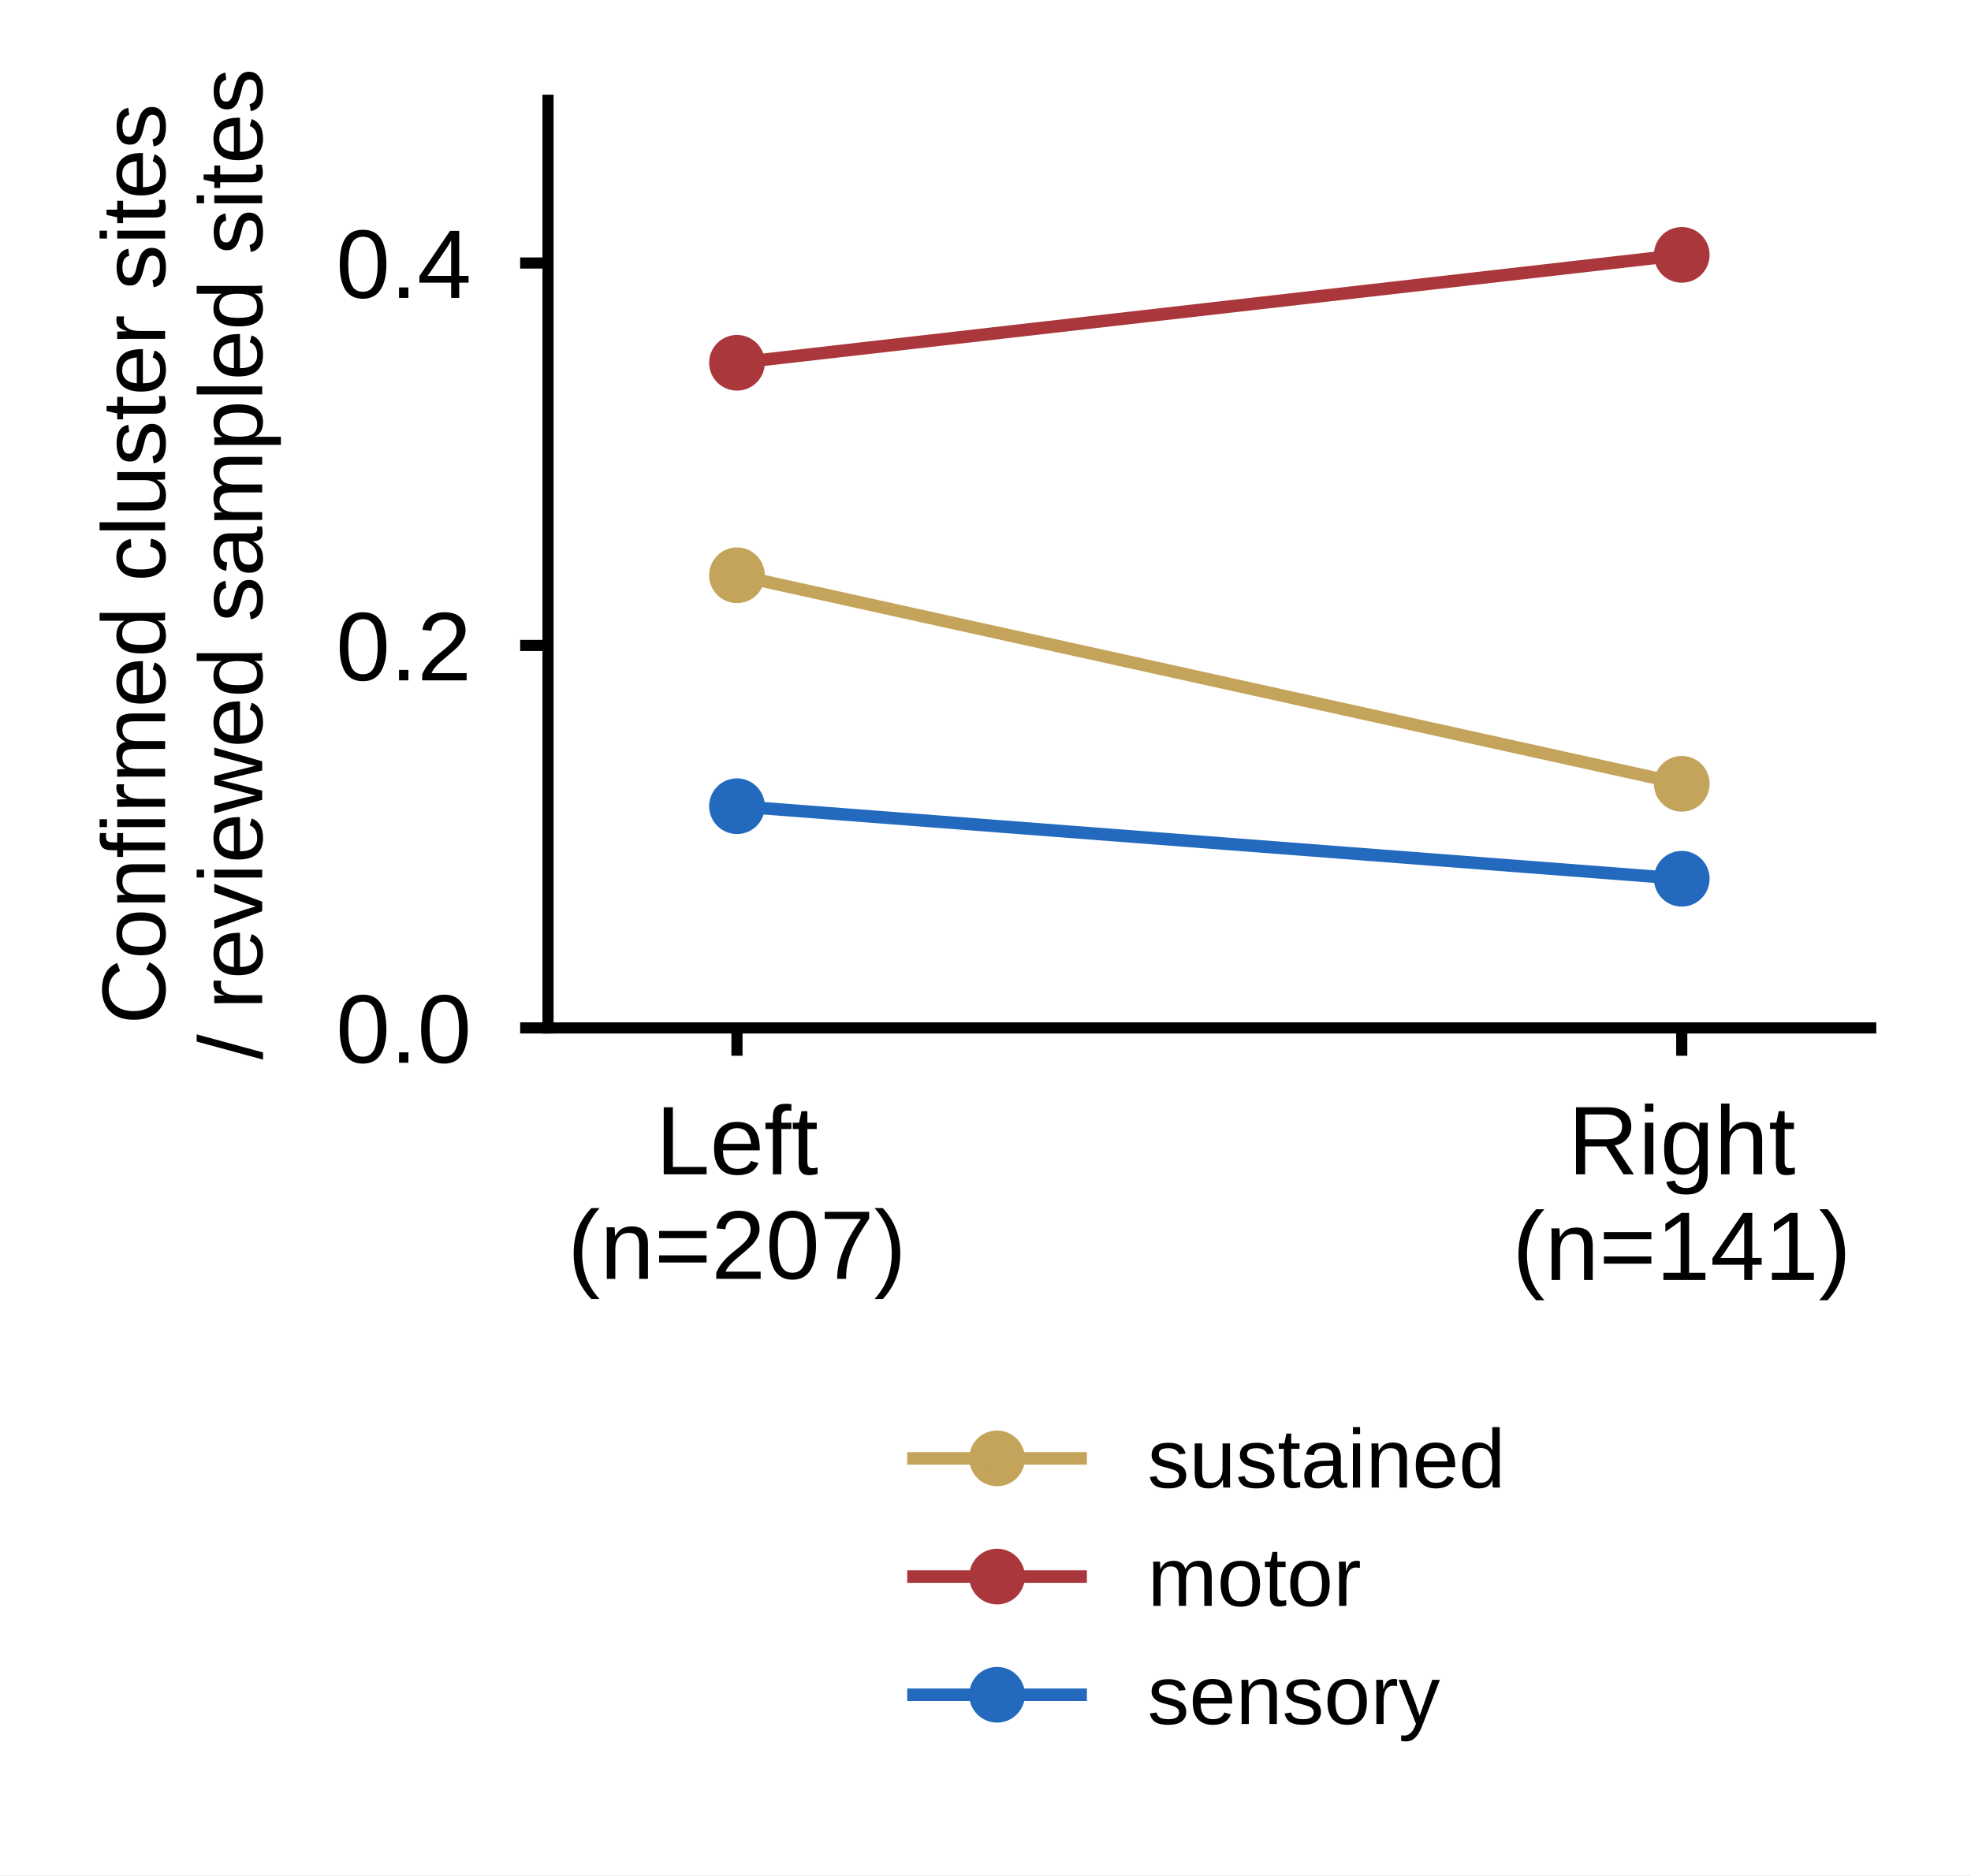
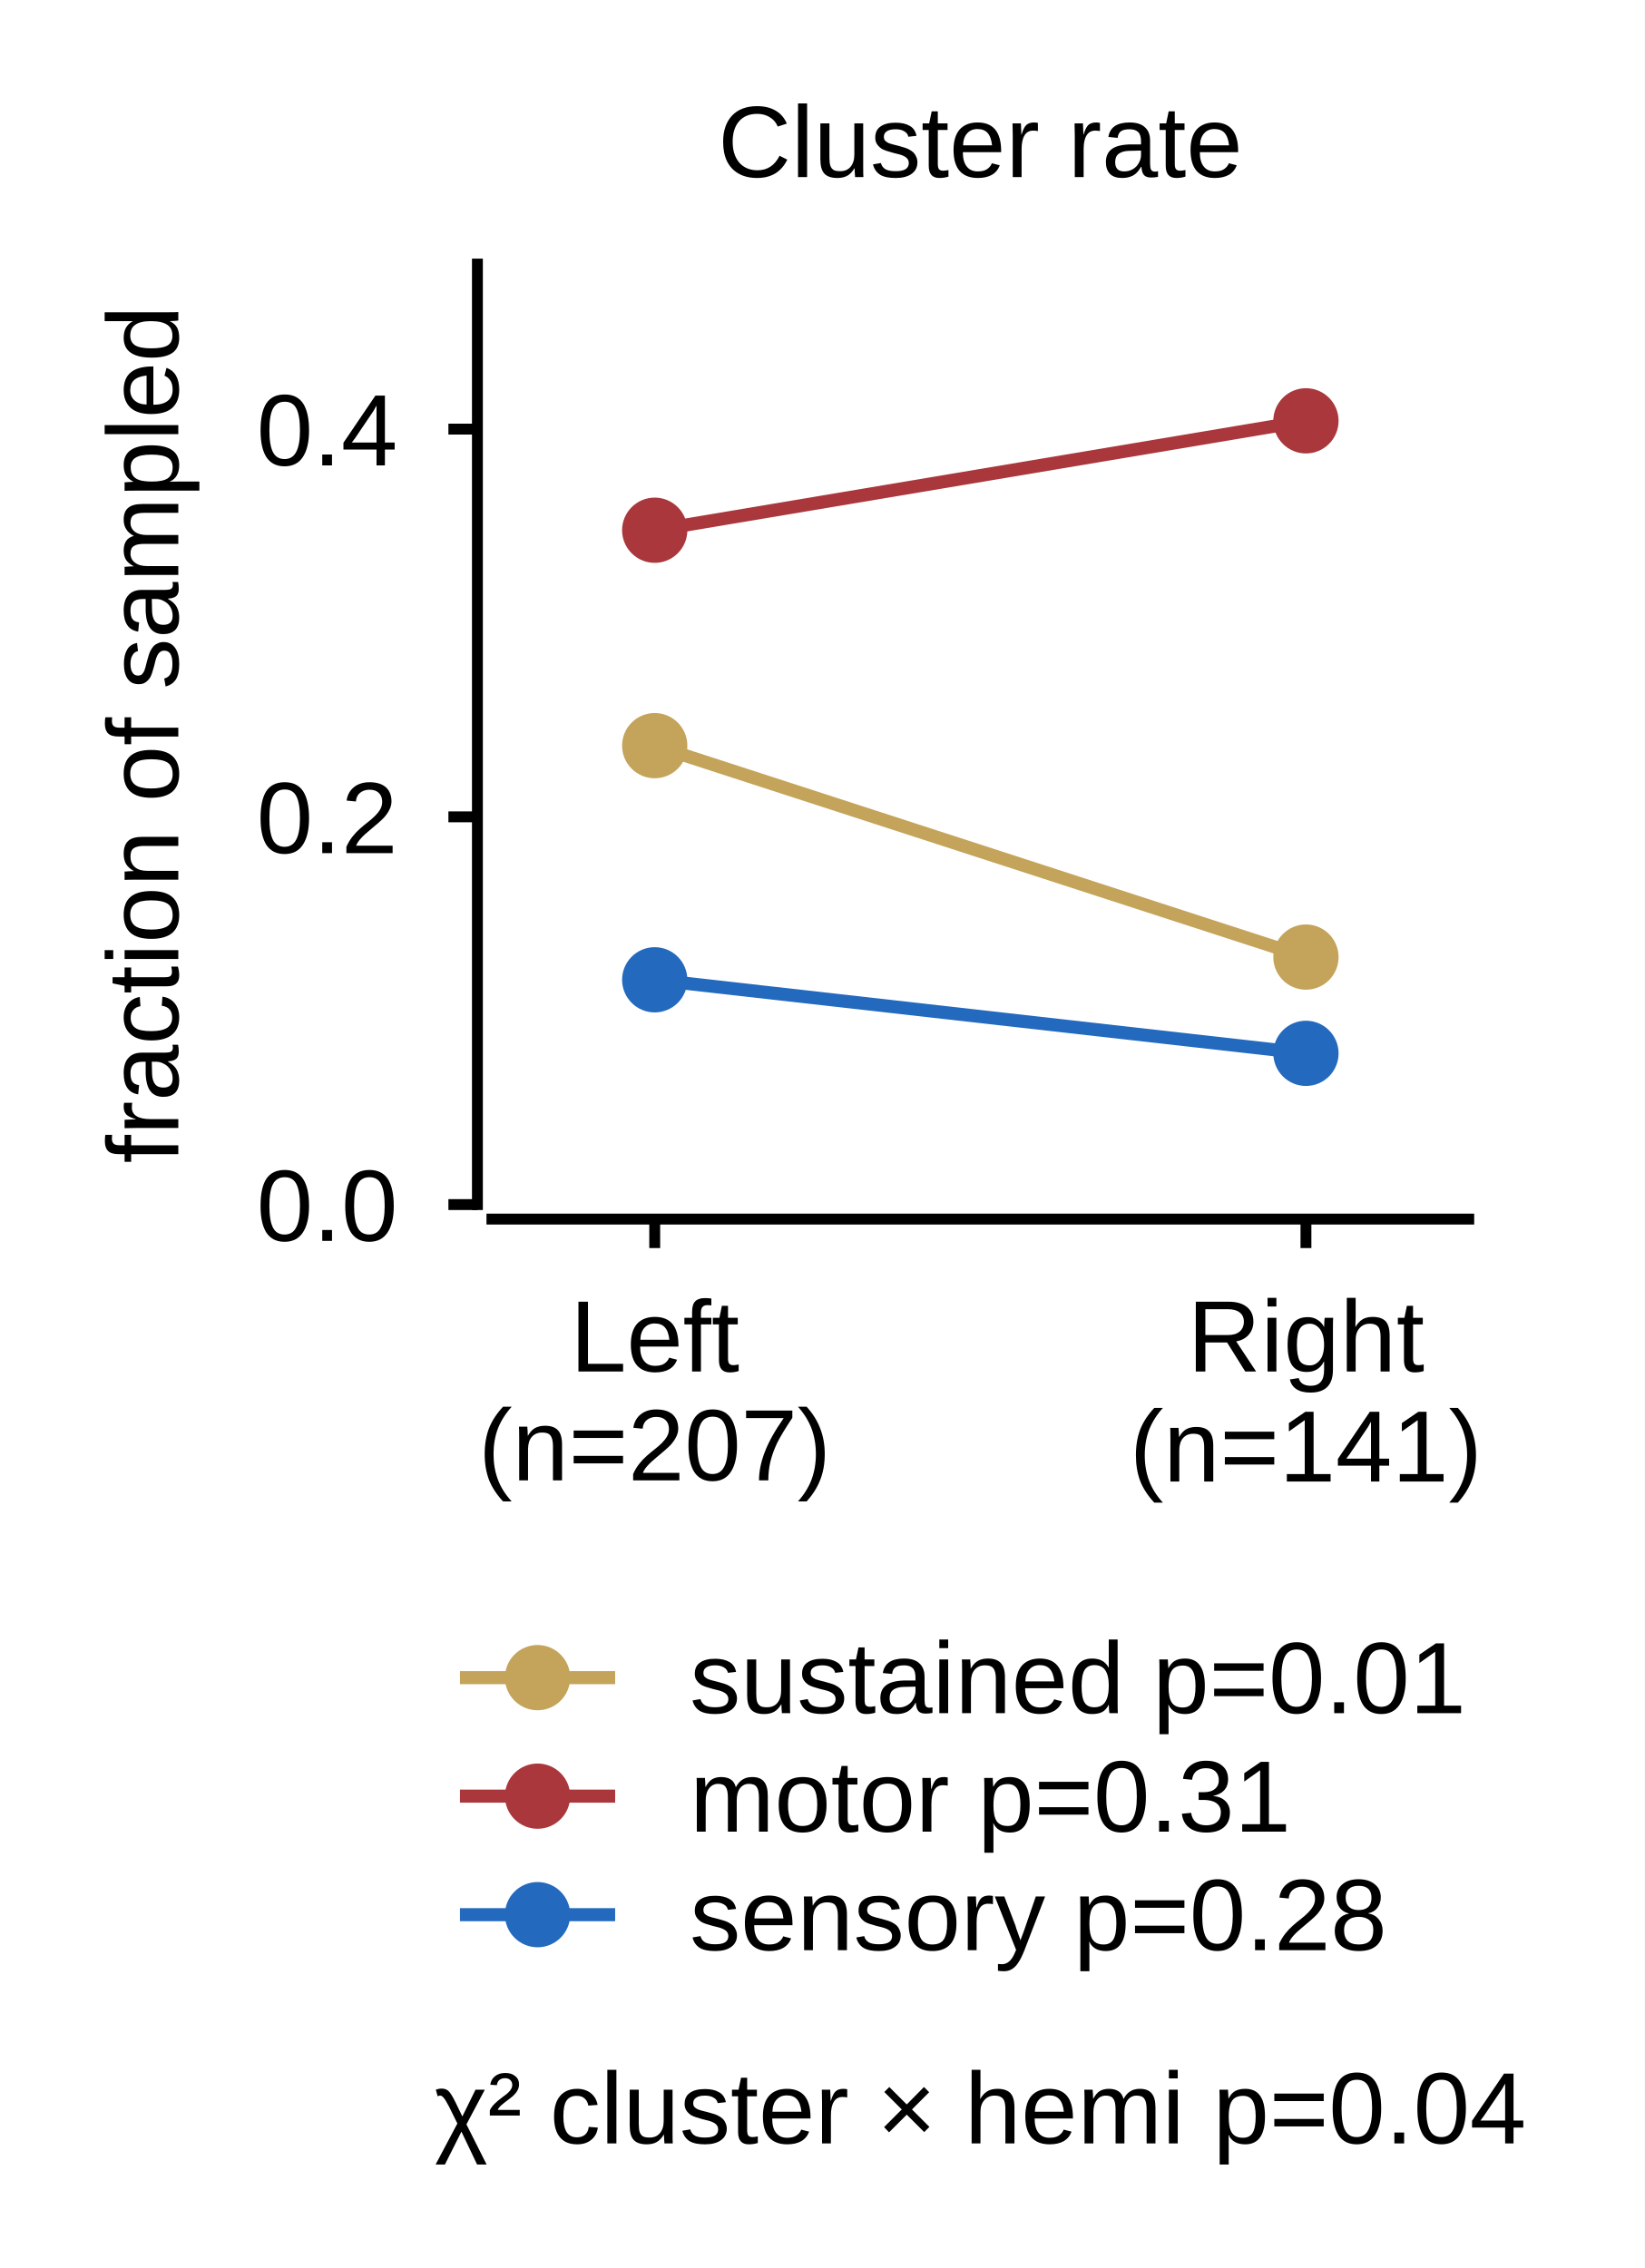
- <svg xmlns="http://www.w3.org/2000/svg" xmlns:xlink="http://www.w3.org/1999/xlink" width="141.505pt" height="134.661pt" viewBox="0 0 141.505 134.661" version="1.1">
+ <svg xmlns="http://www.w3.org/2000/svg" xmlns:xlink="http://www.w3.org/1999/xlink" width="113.397pt" height="156.399pt" viewBox="0 0 113.397 156.399" version="1.1">
  <defs>
    <style type="text/css">*{stroke-linejoin: round; stroke-linecap: butt}</style>
  </defs>
  <g id="figure_1">
    <g id="patch_1">
-       <path d="M 0 134.661  L 141.505 134.661  L 141.505 0  L 0 0  z " style="fill: #ffffff" />
+       <path d="M -0 156.399  L 113.397 156.399  L 113.397 0  L -0 0  z " style="fill: #ffffff" />
    </g>
    <g id="axes_1">
      <g id="patch_2">
-         <path d="M 39.344 73.814  L 134.305 73.814  L 134.305 7.2  L 39.344 7.2  z " style="fill: #ffffff" />
+         <path d="M 33.917 83.067  L 101.268 83.067  L 101.268 18.21  L 33.917 18.21  z " style="fill: #ffffff" />
      </g>
      <g id="matplotlib.axis_1">
        <g id="xtick_1">
          <g id="line2d_1">
            <defs>
-               <path id="m3fcaa40df0" d="M 0 0  L 0 2  " style="stroke: #000000; stroke-width: 0.8" />
+               <path id="m3d236641fb" d="M 0 0  L 0 2  " style="stroke: #000000; stroke-width: 0.75" />
            </defs>
            <g>
-               <use xlink:href="#m3fcaa40df0" x="52.91" y="73.814" style="stroke: #000000; stroke-width: 0.8" />
+               <use xlink:href="#m3d236641fb" x="45.142" y="84.067" style="stroke: #000000; stroke-width: 0.75" />
            </g>
          </g>
          <g id="text_1">
-             <text style="font-size: 7px; font-family: 'Arial', sans-serif" transform="translate(47.07294 84.32464)">Left</text>
-             <text style="font-size: 7px; font-family: 'Arial', sans-serif" transform="translate(40.74998 91.83083)">(n=207)</text>
+             <text style="font-size: 7px; font-family: 'Arial', sans-serif" transform="translate(39.30488 94.57763)">Left</text>
+             <text style="font-size: 7px; font-family: 'Arial', sans-serif" transform="translate(32.98192 102.0838)">(n=207)</text>
          </g>
        </g>
        <g id="xtick_2">
          <g id="line2d_2">
            <g>
-               <use xlink:href="#m3fcaa40df0" x="120.739" y="73.814" style="stroke: #000000; stroke-width: 0.8" />
+               <use xlink:href="#m3d236641fb" x="90.043" y="84.067" style="stroke: #000000; stroke-width: 0.75" />
            </g>
          </g>
          <g id="text_2">
-             <text style="font-size: 7px; font-family: 'Arial', sans-serif" transform="translate(112.569 84.32464)">Right</text>
-             <text style="font-size: 7px; font-family: 'Arial', sans-serif" transform="translate(108.579 91.91286)">(n=141)</text>
+             <text style="font-size: 7px; font-family: 'Arial', sans-serif" transform="translate(81.8727 94.57763)">Right</text>
+             <text style="font-size: 7px; font-family: 'Arial', sans-serif" transform="translate(77.8827 102.1658)">(n=141)</text>
          </g>
        </g>
      </g>
      <g id="matplotlib.axis_2">
        <g id="ytick_1">
          <g id="line2d_3">
            <defs>
-               <path id="mfd8c969216" d="M 0 0  L -2 0  " style="stroke: #000000; stroke-width: 0.8" />
+               <path id="m5a36fc1705" d="M 0 0  L -2 0  " style="stroke: #000000; stroke-width: 0.75" />
            </defs>
            <g>
-               <use xlink:href="#mfd8c969216" x="39.344" y="73.814" style="stroke: #000000; stroke-width: 0.8" />
+               <use xlink:href="#m5a36fc1705" x="32.917" y="83.067" style="stroke: #000000; stroke-width: 0.75" />
            </g>
          </g>
          <g id="text_3">
-             <text style="font-size: 7px; font-family: 'Arial', sans-serif; text-anchor: end" x="33.844" y="76.319" transform="rotate(-0 33.84448 76.31941)">0.0</text>
+             <text style="font-size: 7px; font-family: 'Arial', sans-serif; text-anchor: end" x="27.417" y="85.572" transform="rotate(-0 27.41703 85.5724)">0.0</text>
          </g>
        </g>
        <g id="ytick_2">
          <g id="line2d_4">
            <g>
-               <use xlink:href="#mfd8c969216" x="39.344" y="46.35" style="stroke: #000000; stroke-width: 0.8" />
+               <use xlink:href="#m5a36fc1705" x="32.917" y="56.328" style="stroke: #000000; stroke-width: 0.75" />
            </g>
          </g>
          <g id="text_4">
-             <text style="font-size: 7px; font-family: 'Arial', sans-serif; text-anchor: end" x="33.844" y="48.856" transform="rotate(-0 33.84448 48.85567)">0.2</text>
+             <text style="font-size: 7px; font-family: 'Arial', sans-serif; text-anchor: end" x="27.417" y="58.833" transform="rotate(-0 27.41703 58.83323)">0.2</text>
          </g>
        </g>
        <g id="ytick_3">
          <g id="line2d_5">
            <g>
-               <use xlink:href="#mfd8c969216" x="39.344" y="18.887" style="stroke: #000000; stroke-width: 0.8" />
+               <use xlink:href="#m5a36fc1705" x="32.917" y="29.589" style="stroke: #000000; stroke-width: 0.75" />
            </g>
          </g>
          <g id="text_5">
-             <text style="font-size: 7px; font-family: 'Arial', sans-serif; text-anchor: end" x="33.844" y="21.392" transform="rotate(-0 33.84448 21.39193)">0.4</text>
+             <text style="font-size: 7px; font-family: 'Arial', sans-serif; text-anchor: end" x="27.417" y="32.094" transform="rotate(-0 27.41703 32.09407)">0.4</text>
          </g>
        </g>
        <g id="text_6">
-           <text style="font-size: 6.5px; font-family: 'Arial', sans-serif" transform="translate(11.85258 73.55755) rotate(-90)">Confirmed cluster sites</text>
-           <text style="font-size: 6.5px; font-family: 'Arial', sans-serif" transform="translate(18.82261 76.09002) rotate(-90)">/ reviewed sampled sites</text>
+           <text style="font-size: 7px; font-family: 'Arial', sans-serif; text-anchor: middle" x="12.296" y="50.639" transform="rotate(-90 12.29578 50.63882)">fraction of sampled</text>
        </g>
      </g>
      <g id="line2d_6">
-         <path d="M 52.91 41.309  L 120.739 56.284  " clip-path="url(#pac06684db1)" style="fill: none; stroke: #c4a35a; stroke-width: 0.9; stroke-linecap: square" />
+         <path d="M 45.142 51.419  L 90.043 66  " clip-path="url(#p468beff74a)" style="fill: none; stroke: #c4a35a; stroke-width: 0.9; stroke-linecap: square" />
        <defs>
-           <path id="m45cc23bd2c" d="M 0 1.5  C 0.398 1.5 0.779 1.342 1.061 1.061  C 1.342 0.779 1.5 0.398 1.5 0  C 1.5 -0.398 1.342 -0.779 1.061 -1.061  C 0.779 -1.342 0.398 -1.5 0 -1.5  C -0.398 -1.5 -0.779 -1.342 -1.061 -1.061  C -1.342 -0.779 -1.5 -0.398 -1.5 0  C -1.5 0.398 -1.342 0.779 -1.061 1.061  C -0.779 1.342 -0.398 1.5 0 1.5  z " style="stroke: #c4a35a" />
+           <path id="m5a26277103" d="M 0 1.75  C 0.464 1.75 0.909 1.566 1.237 1.237  C 1.566 0.909 1.75 0.464 1.75 0  C 1.75 -0.464 1.566 -0.909 1.237 -1.237  C 0.909 -1.566 0.464 -1.75 0 -1.75  C -0.464 -1.75 -0.909 -1.566 -1.237 -1.237  C -1.566 -0.909 -1.75 -0.464 -1.75 0  C -1.75 0.464 -1.566 0.909 -1.237 1.237  C -0.909 1.566 -0.464 1.75 0 1.75  z " style="stroke: #c4a35a" />
        </defs>
-         <g clip-path="url(#pac06684db1)">
-           <use xlink:href="#m45cc23bd2c" x="52.91" y="41.309" style="fill: #c4a35a; stroke: #c4a35a" />
-           <use xlink:href="#m45cc23bd2c" x="120.739" y="56.284" style="fill: #c4a35a; stroke: #c4a35a" />
+         <g clip-path="url(#p468beff74a)">
+           <use xlink:href="#m5a26277103" x="45.142" y="51.419" style="fill: #c4a35a; stroke: #c4a35a" />
+           <use xlink:href="#m5a26277103" x="90.043" y="66" style="fill: #c4a35a; stroke: #c4a35a" />
        </g>
      </g>
      <g id="line2d_7">
-         <path d="M 52.91 26.051  L 120.739 18.302  " clip-path="url(#pac06684db1)" style="fill: none; stroke: #a9373b; stroke-width: 0.9; stroke-linecap: square" />
+         <path d="M 45.142 36.564  L 90.043 29.02  " clip-path="url(#p468beff74a)" style="fill: none; stroke: #a9373b; stroke-width: 0.9; stroke-linecap: square" />
        <defs>
-           <path id="m2630ff77b9" d="M 0 1.5  C 0.398 1.5 0.779 1.342 1.061 1.061  C 1.342 0.779 1.5 0.398 1.5 0  C 1.5 -0.398 1.342 -0.779 1.061 -1.061  C 0.779 -1.342 0.398 -1.5 0 -1.5  C -0.398 -1.5 -0.779 -1.342 -1.061 -1.061  C -1.342 -0.779 -1.5 -0.398 -1.5 0  C -1.5 0.398 -1.342 0.779 -1.061 1.061  C -0.779 1.342 -0.398 1.5 0 1.5  z " style="stroke: #a9373b" />
+           <path id="m21527b0441" d="M 0 1.75  C 0.464 1.75 0.909 1.566 1.237 1.237  C 1.566 0.909 1.75 0.464 1.75 0  C 1.75 -0.464 1.566 -0.909 1.237 -1.237  C 0.909 -1.566 0.464 -1.75 0 -1.75  C -0.464 -1.75 -0.909 -1.566 -1.237 -1.237  C -1.566 -0.909 -1.75 -0.464 -1.75 0  C -1.75 0.464 -1.566 0.909 -1.237 1.237  C -0.909 1.566 -0.464 1.75 0 1.75  z " style="stroke: #a9373b" />
        </defs>
-         <g clip-path="url(#pac06684db1)">
-           <use xlink:href="#m2630ff77b9" x="52.91" y="26.051" style="fill: #a9373b; stroke: #a9373b" />
-           <use xlink:href="#m2630ff77b9" x="120.739" y="18.302" style="fill: #a9373b; stroke: #a9373b" />
+         <g clip-path="url(#p468beff74a)">
+           <use xlink:href="#m21527b0441" x="45.142" y="36.564" style="fill: #a9373b; stroke: #a9373b" />
+           <use xlink:href="#m21527b0441" x="90.043" y="29.02" style="fill: #a9373b; stroke: #a9373b" />
        </g>
      </g>
      <g id="line2d_8">
-         <path d="M 52.91 57.893  L 120.739 63.101  " clip-path="url(#pac06684db1)" style="fill: none; stroke: #2369bd; stroke-width: 0.9; stroke-linecap: square" />
+         <path d="M 45.142 67.566  L 90.043 72.637  " clip-path="url(#p468beff74a)" style="fill: none; stroke: #2369bd; stroke-width: 0.9; stroke-linecap: square" />
        <defs>
-           <path id="ma73d8a8e46" d="M 0 1.5  C 0.398 1.5 0.779 1.342 1.061 1.061  C 1.342 0.779 1.5 0.398 1.5 0  C 1.5 -0.398 1.342 -0.779 1.061 -1.061  C 0.779 -1.342 0.398 -1.5 0 -1.5  C -0.398 -1.5 -0.779 -1.342 -1.061 -1.061  C -1.342 -0.779 -1.5 -0.398 -1.5 0  C -1.5 0.398 -1.342 0.779 -1.061 1.061  C -0.779 1.342 -0.398 1.5 0 1.5  z " style="stroke: #2369bd" />
+           <path id="maea44db03f" d="M 0 1.75  C 0.464 1.75 0.909 1.566 1.237 1.237  C 1.566 0.909 1.75 0.464 1.75 0  C 1.75 -0.464 1.566 -0.909 1.237 -1.237  C 0.909 -1.566 0.464 -1.75 0 -1.75  C -0.464 -1.75 -0.909 -1.566 -1.237 -1.237  C -1.566 -0.909 -1.75 -0.464 -1.75 0  C -1.75 0.464 -1.566 0.909 -1.237 1.237  C -0.909 1.566 -0.464 1.75 0 1.75  z " style="stroke: #2369bd" />
        </defs>
-         <g clip-path="url(#pac06684db1)">
-           <use xlink:href="#ma73d8a8e46" x="52.91" y="57.893" style="fill: #2369bd; stroke: #2369bd" />
-           <use xlink:href="#ma73d8a8e46" x="120.739" y="63.101" style="fill: #2369bd; stroke: #2369bd" />
+         <g clip-path="url(#p468beff74a)">
+           <use xlink:href="#maea44db03f" x="45.142" y="67.566" style="fill: #2369bd; stroke: #2369bd" />
+           <use xlink:href="#maea44db03f" x="90.043" y="72.637" style="fill: #2369bd; stroke: #2369bd" />
        </g>
      </g>
      <g id="patch_3">
-         <path d="M 39.344 73.814  L 39.344 7.2  " style="fill: none; stroke: #000000; stroke-width: 0.8; stroke-linejoin: miter; stroke-linecap: square" />
+         <path d="M 32.917 83.067  L 32.917 18.21  " style="fill: none; stroke: #000000; stroke-width: 0.75; stroke-linejoin: miter; stroke-linecap: square" />
      </g>
      <g id="patch_4">
-         <path d="M 39.344 73.814  L 134.305 73.814  " style="fill: none; stroke: #000000; stroke-width: 0.8; stroke-linejoin: miter; stroke-linecap: square" />
+         <path d="M 33.917 84.067  L 101.268 84.067  " style="fill: none; stroke: #000000; stroke-width: 0.75; stroke-linejoin: miter; stroke-linecap: square" />
+       </g>
+       <g id="text_7">
+         <text style="font-size: 7px; font-family: 'Arial', sans-serif; text-anchor: middle" x="67.593" y="147.808" transform="rotate(-0 67.59262 147.8081)">χ² cluster × hemi  p=0.04</text>
+       </g>
+       <g id="text_8">
+         <text style="font-size: 7px; font-family: 'Arial', sans-serif; text-anchor: middle" x="67.593" y="12.21" transform="rotate(-0 67.59262 12.21047)">Cluster rate</text>
      </g>
      <g id="legend_1">
        <g id="line2d_9">
-           <path d="M 65.583 104.724  L 71.583 104.724  L 77.583 104.724  " style="fill: none; stroke: #c4a35a; stroke-width: 0.9; stroke-linecap: square" />
+           <path d="M 32.164 115.688  L 37.064 115.688  L 41.964 115.688  " style="fill: none; stroke: #c4a35a; stroke-width: 0.9; stroke-linecap: square" />
          <g>
-             <use xlink:href="#m45cc23bd2c" x="71.583" y="104.724" style="fill: #c4a35a; stroke: #c4a35a" />
-           </g>
-         </g>
-         <g id="text_7">
-           <text style="font-size: 6px; font-family: 'Arial', sans-serif; text-anchor: start" x="82.383" y="106.824" transform="rotate(-0 82.38339 106.8238)">sustained</text>
-         </g>
-         <g id="line2d_10">
-           <path d="M 65.583 113.211  L 71.583 113.211  L 77.583 113.211  " style="fill: none; stroke: #a9373b; stroke-width: 0.9; stroke-linecap: square" />
-           <g>
-             <use xlink:href="#m2630ff77b9" x="71.583" y="113.211" style="fill: #a9373b; stroke: #a9373b" />
-           </g>
-         </g>
-         <g id="text_8">
-           <text style="font-size: 6px; font-family: 'Arial', sans-serif; text-anchor: start" x="82.383" y="115.311" transform="rotate(-0 82.38339 115.311)">motor</text>
-         </g>
-         <g id="line2d_11">
-           <path d="M 65.583 121.698  L 71.583 121.698  L 77.583 121.698  " style="fill: none; stroke: #2369bd; stroke-width: 0.9; stroke-linecap: square" />
-           <g>
-             <use xlink:href="#ma73d8a8e46" x="71.583" y="121.698" style="fill: #2369bd; stroke: #2369bd" />
+             <use xlink:href="#m5a26277103" x="37.064" y="115.688" style="fill: #c4a35a; stroke: #c4a35a" />
          </g>
        </g>
        <g id="text_9">
-           <text style="font-size: 6px; font-family: 'Arial', sans-serif; text-anchor: start" x="82.383" y="123.798" transform="rotate(-0 82.38339 123.7982)">sensory</text>
+           <text style="font-size: 7px; font-family: 'Arial', sans-serif; text-anchor: start" x="47.564" y="118.138" transform="rotate(-0 47.56442 118.1382)">sustained  p=0.01</text>
+         </g>
+         <g id="line2d_10">
+           <path d="M 32.164 123.861  L 37.064 123.861  L 41.964 123.861  " style="fill: none; stroke: #a9373b; stroke-width: 0.9; stroke-linecap: square" />
+           <g>
+             <use xlink:href="#m21527b0441" x="37.064" y="123.861" style="fill: #a9373b; stroke: #a9373b" />
+           </g>
+         </g>
+         <g id="text_10">
+           <text style="font-size: 7px; font-family: 'Arial', sans-serif; text-anchor: start" x="47.564" y="126.311" transform="rotate(-0 47.56442 126.3107)">motor  p=0.31</text>
+         </g>
+         <g id="line2d_11">
+           <path d="M 32.164 132.033  L 37.064 132.033  L 41.964 132.033  " style="fill: none; stroke: #2369bd; stroke-width: 0.9; stroke-linecap: square" />
+           <g>
+             <use xlink:href="#maea44db03f" x="37.064" y="132.033" style="fill: #2369bd; stroke: #2369bd" />
+           </g>
+         </g>
+         <g id="text_11">
+           <text style="font-size: 7px; font-family: 'Arial', sans-serif; text-anchor: start" x="47.564" y="134.483" transform="rotate(-0 47.56442 134.4832)">sensory  p=0.28</text>
        </g>
      </g>
    </g>
  </g>
  <defs>
-     <clipPath id="pac06684db1">
-       <rect x="39.344" y="7.2" width="94.961" height="66.614" />
+     <clipPath id="p468beff74a">
+       <rect x="33.917" y="18.21" width="67.351" height="64.857" />
    </clipPath>
  </defs>
</svg>
